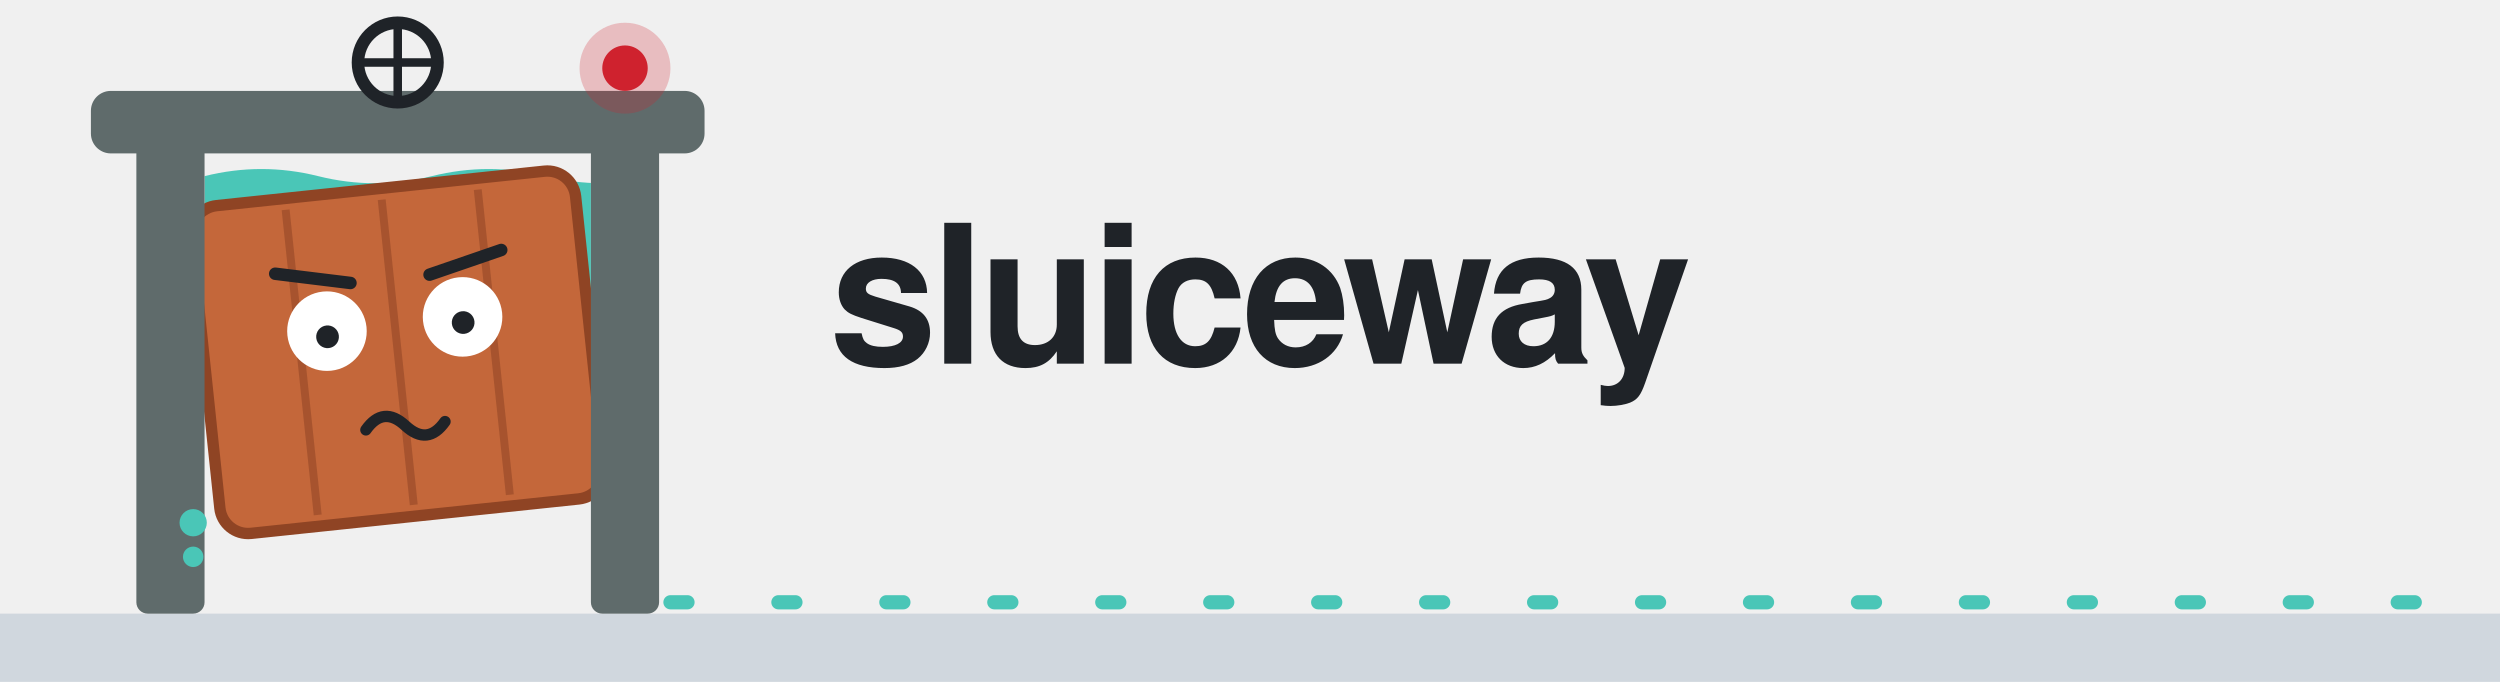
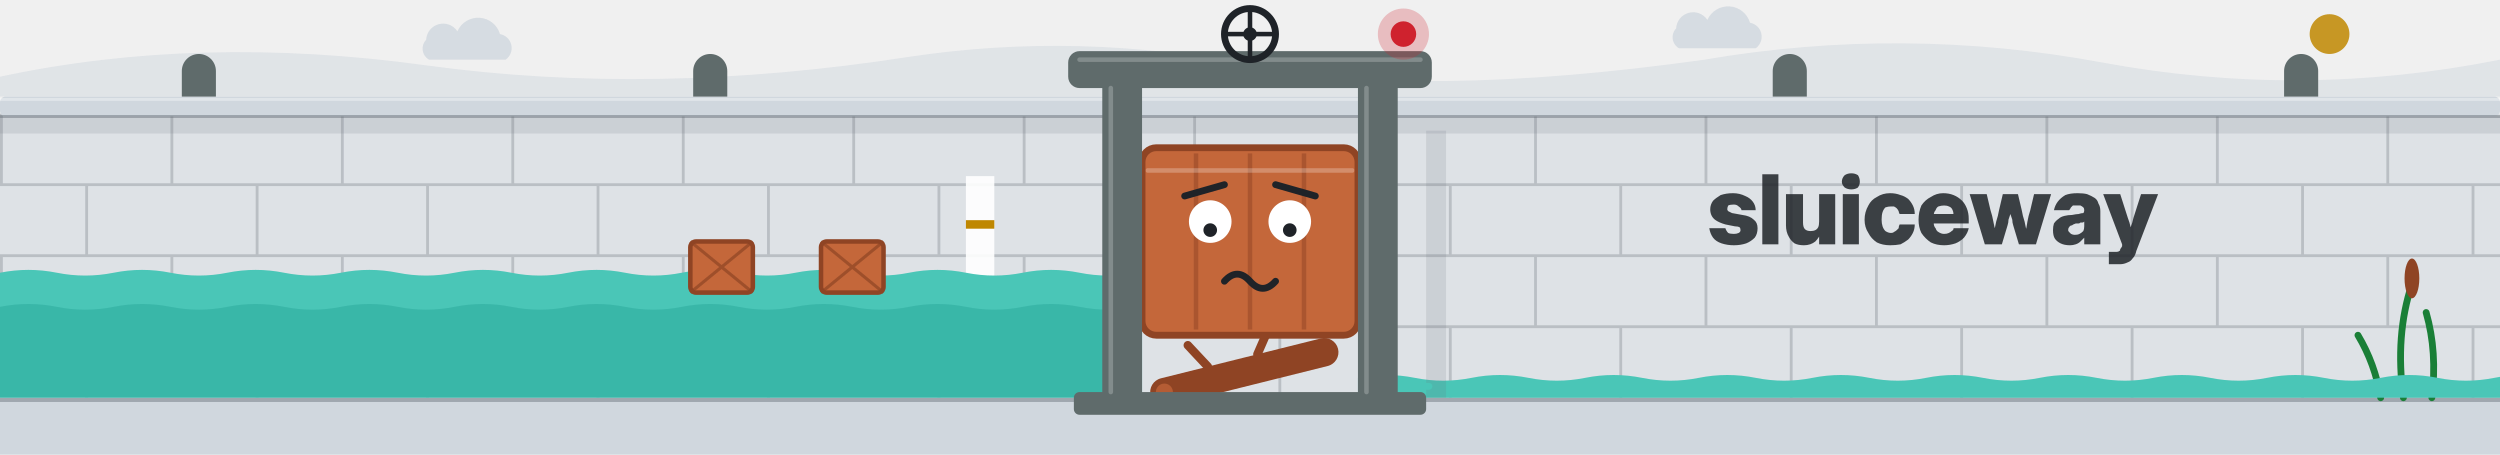
- <svg xmlns="http://www.w3.org/2000/svg" viewBox="0 0 440 120" width="440" height="120" role="img" aria-label="Sluiceway: something failed">
-   <style>.bob{animation:bob 2.6s ease-in-out infinite}.bob2{animation:bob 2.6s ease-in-out -1.1s infinite}.bob3{animation:bob 2.6s ease-in-out -1.9s infinite}@keyframes bob{50%{transform:translateY(-2.5px)}}.hop{animation:hop .9s ease-in-out infinite}.hop2{animation:hop .9s ease-in-out -.3s infinite}.hop3{animation:hop .9s ease-in-out -.6s infinite}@keyframes hop{0%,100%{transform:translateY(0)}40%{transform:translateY(-6px)}}.spin{transform-box:fill-box;transform-origin:center;animation:spin 2.4s linear infinite}@keyframes spin{to{transform:rotate(360deg)}}.wave{animation:wave 3.2s linear infinite}.fast{animation-duration:1.1s}.slow{animation-duration:6s}@keyframes wave{to{transform:translateX(-40px)}}.blink{animation:blink 1s steps(2,start) infinite}@keyframes blink{to{visibility:hidden}}.zz{animation:zz 3s ease-out infinite}.zz2{animation:zz 3s ease-out -1.5s infinite}@keyframes zz{0%{opacity:0;transform:translate(0,4px)}30%{opacity:1}100%{opacity:0;transform:translate(6px,-12px)}}.look{animation:look 4s ease-in-out infinite}@keyframes look{0%,40%{transform:translateX(-2px)}50%,90%{transform:translateX(2px)}100%{transform:translateX(-2px)}}.wag{transform-box:fill-box;transform-origin:0% 100%;animation:wag 1s ease-in-out infinite}@keyframes wag{50%{transform:rotate(-24deg)}}.puff{transform-box:fill-box;transform-origin:center;animation:puff 1.6s ease-in-out infinite}@keyframes puff{50%{transform:scale(1.035,1.01)}}.squirt{animation:squirt 1.2s ease-out infinite}.squirt2{animation:squirt 1.2s ease-out -.6s infinite}@keyframes squirt{0%{opacity:1;transform:translate(0,0)}100%{opacity:0;transform:translate(var(--dx,-12px),10px)}}.drift{animation:drift 14s linear infinite}@keyframes drift{from{transform:translateX(0)}to{transform:translateX(340px)}}.roll{animation:drift 9s linear infinite}.shake{animation:shake .5s ease-in-out infinite}@keyframes shake{25%{transform:translateX(-1.2px)}75%{transform:translateX(1.2px)}}@media (prefers-reduced-motion:reduce){*{animation:none!important}}</style>
-   <rect x="0" y="108" width="440" height="12" fill="#d0d7de" />
-   <path d="M118 106 h322" stroke="#4ac6b7" stroke-width="2.5" stroke-dasharray="3 16" stroke-linecap="round" />
+ <svg xmlns="http://www.w3.org/2000/svg" viewBox="0 0 880 160" width="880" height="160" role="img" aria-label="Sluiceway: something failed">
+   <style>.bob{animation:bob 2.6s ease-in-out infinite}.bob2{animation:bob 2.6s ease-in-out -1.1s infinite}.wave{animation:wave 3.2s linear infinite}.slow{animation-duration:6s}.blink{animation:blink 1s steps(2,start) infinite}.lid{transform-box:fill-box;transform-origin:center;animation:lid 5s ease-in-out infinite}.strain{animation:strain 1.2s ease-in-out infinite}.cloud{animation:cloud 40s ease-in-out infinite alternate}@keyframes bob{50%{transform:translateY(-2.5px)}}@keyframes wave{to{transform:translateX(40px)}}@keyframes blink{to{visibility:hidden}}@keyframes lid{0%,93%,100%{transform:scaleY(1)}96.5%{transform:scaleY(.08)}}@keyframes strain{50%{transform:translateY(1.6px)}}@keyframes cloud{to{transform:translateX(70px)}}@media (prefers-reduced-motion:reduce){*{animation:none!important}}</style>
+   <path d="M0 34V27q70 -15 150 -4t170 -3q60 -9 120 3t160 -2q70 -12 140 1t140 -1V34z" fill="#d0d7de" opacity=".5" />
+   <g fill="#d0d7de" opacity=".8">
+     <path class="cloud" d="M150 14a6 6 0 0 1 11 -3a8 8 0 0 1 15 1a5 5 0 0 1 2 9h-27a4.5 4.5 0 0 1 -1 -7z" />
+     <path class="cloud" d="M590 10a6 6 0 0 1 11 -3a8 8 0 0 1 15 1a5 5 0 0 1 2 9h-27a4.5 4.5 0 0 1 -1 -7z" />
+   </g>
+   <circle cx="820" cy="12" r="7" fill="#bf8700" opacity=".85" />
+   <rect y="40" width="880" height="100" fill="#d0d7de" opacity=".55" />
+   <g stroke="#656d76" opacity=".3">
+     <path d="M0 65H880M0 90H880M0 115H880" />
+     <path d="M0 52.5H880M0 102.5H880M30 77.5H880M30 127.5H880" stroke-width="25" stroke-dasharray="1 59" />
+   </g>
+   <rect y="41" width="880" height="6" fill="#656d76" opacity=".16" />
+   <rect y="34" width="880" height="7" rx="2" fill="#d0d7de" />
+   <path d="M0 35H880" stroke="#ffffff" opacity=".35" />
+   <path d="M0 41H880" stroke="#656d76" opacity=".5" />
+   <g fill="#5f6b6b">
+     <path d="M64 34v-9a6 6 0 0 1 12 0v9z" />
+     <path d="M244 34v-9a6 6 0 0 1 12 0v9z" />
+     <path d="M624 34v-9a6 6 0 0 1 12 0v9z" />
+     <path d="M804 34v-9a6 6 0 0 1 12 0v9z" />
+   </g>
+   <rect y="140" width="880" height="20" fill="#d0d7de" />
+   <path d="M0 140.75H880" stroke="#656d76" stroke-width="1.5" opacity=".45" />
+   <rect x="340" y="62" width="10" height="72" fill="#ffffff" opacity=".9" />
+   <path d="M340 79h10M340 100h10M340 120h10" stroke="#bf8700" stroke-width="3" />
+   <path transform="translate(601 86) scale(0.3333)" d="M28 1q-7 0-13-2q-6-2-9-6q-3-4-4-10h17q1 3 3 5q2 1 6 1q3 0 5-1q2-1 2-3q0-2-1-3q-2-1-5-1l-10-2q-7-2-11-5q-5-4-5-11q0-5 3-9q3-3 8-6q6-2 13-2q7 0 13 3q5 2 8 6q3 4 3 9h-15q0-2-3-4q-2-2-5-2q-4 0-6 1q-1 2-1 4q0 1 1 2q2 1 4 2l11 2q8 1 12 5q4 3 4 9q0 6-3 10q-4 4-9 6q-6 2-13 2zM75-74v74h-17v-74zM102 1q-6 0-10-2q-4-3-6-7q-3-5-3-12v-33h18v30q0 5 2 7q2 2 6 2q3 0 5-1q2-1 3-3q1-2 1-6v-29h17v53h-17v-14h3q-3 7-7 11q-5 4-12 4zM143 0v-53h17v53zM152-58q-4 0-7-2q-3-3-3-6q0-4 3-7q3-2 7-2q4 0 7 2q2 3 2 7q0 3-2 6q-3 2-7 2zM193 1q-8 0-14-3q-6-4-9-10q-4-6-4-14q0-8 4-15q3-6 9-9q6-4 14-4q6 0 11 2q4 1 8 4q3 3 5 7q2 4 2 9h-16q-1-2-1-3q-1-2-2-3q-1-1-3-2q-1 0-3 0q-3 0-6 1q-2 2-3 5q-1 3-1 8q0 4 1 7q1 3 3 5q3 2 6 2q2 0 3-1q2-1 3-2q1-1 2-2q0-2 1-4h16q0 5-2 9q-2 4-5 7q-4 3-8 5q-5 1-11 1zM250 1q-8 0-14-3q-6-4-10-10q-3-6-3-14q0-8 3-15q4-6 10-9q6-4 13-4q6 0 11 2q5 2 9 6q3 3 5 8q2 5 2 11v5h-48v-10h40l-8 2q0-4-1-6q-1-3-4-4q-2-1-5-1q-3 0-6 1q-2 1-3 4q-2 2-2 6v7q0 4 2 6q1 3 3 4q3 2 6 2q3 0 5-1q2-1 3-2q2-1 2-3h16q-1 5-5 10q-4 4-9 6q-6 2-12 2zM293 0l-16-53h18l4 17q2 6 3 12q1 6 3 12h-3q2-6 3-12q2-6 3-12l4-17h16l4 17q1 6 3 12q1 6 3 12h-2q1-6 2-12q1-6 3-12l4-17h18l-16 53h-18l-6-20q-1-3-1-6q-1-3-2-6q-1-3-1-6h3q-1 3-2 6q-1 3-2 6q0 3-1 6l-6 20zM383 1q-6 0-10-2q-4-2-6-5q-2-3-2-9q0-4 1-7q2-3 5-5q2-2 6-3q4-1 8-1q5-1 7-1q3-1 5-1q1-1 1-3q0-2-1-3q-1-1-3-2q-1 0-4 0q-2 0-4 0q-1 1-2 2q-1 2-2 3h-16q1-5 4-9q3-4 8-7q5-2 13-2q6 0 10 1q5 2 8 4q3 2 4 6q2 3 2 8v35h-17v-7q-2 2-4 4q-2 2-5 3q-3 1-6 1zM388-10q3 0 5-1q2-1 4-3q1-2 1-5v-5q-1 1-2 1q-1 0-2 0q-1 1-2 1q-2 0-3 0q-3 1-4 2q-2 0-3 2q-1 1-1 3q0 1 1 2q1 1 2 2q2 1 4 1zM424 21v-13h8q2 0 3-1q1 0 1-2q1-1 2-3v-2l-20-53h18l8 25q2 5 3 10q1 5 3 10h-5q1-5 2-10q2-5 3-10l8-25h18l-23 60q-1 5-4 8q-2 3-5 4q-4 2-8 2q-3 0-6 0q-3 0-6 0z" fill="#1f2328" opacity=".85" />
+   <path d="M846 140q-3 -22 3 -40M856 140q2 -16 -2 -30M838 140q-2 -12 -8 -22" stroke="#1a7f37" stroke-width="2.4" stroke-linecap="round" fill="none" />
+   <ellipse cx="849" cy="98" rx="2.6" ry="7" fill="#8f4424" />
  <clipPath id="c1">
-     <rect x="36" y="23" width="68" height="37" />
+     <rect x="0" y="88" width="402" height="52" />
  </clipPath>
  <g clip-path="url(#c1)">
-     <g class="wave ">
-       <path d="M36 31 q10 -2.5 20 0 t20 0 t20 0 t20 0 t20 0 t20 0 t20 0 V62 H36 Z" fill="#4ac6b7" opacity="1" />
+     <g class="wave">
+       <path d="M-40 96q10 -2 20 0t20 0t20 0t20 0t20 0t20 0t20 0t20 0t20 0t20 0t20 0t20 0t20 0t20 0t20 0t20 0t20 0t20 0t20 0t20 0t20 0t20 0t20 0t20 0V140H-40Z" fill="#4ac6b7" />
    </g>
  </g>
-   <g transform="rotate(-6 70 62)">
-     <g class="shake">
-       <rect x="36" y="33" width="68" height="58" rx="5" fill="#c4673a" />
-       <path d="M53 35 v54 M70 35 v54 M87 35 v54" stroke="#8f4424" stroke-width="1.4" opacity=".55" />
-       <rect x="36" y="33" width="68" height="58" rx="5" fill="none" stroke="#8f4424" stroke-width="2" />
-       <circle cx="58" cy="57" r="7" fill="#ffffff" />
-       <circle cx="82" cy="57" r="7" fill="#ffffff" />
-       <circle cx="58" cy="58" r="2" fill="#1f2328" />
-       <circle cx="82" cy="58" r="2" fill="#1f2328" />
-       <path d="M50 46 l13 3 M90 46 l-13 3" stroke="#1f2328" stroke-width="2.2" stroke-linecap="round" />
-       <path d="M63 75 q3.5 -4 7 0 t7 0" stroke="#1f2328" stroke-width="2" fill="none" stroke-linecap="round" />
+   <clipPath id="c2">
+     <rect x="0" y="100" width="402" height="40" />
+   </clipPath>
+   <g clip-path="url(#c2)">
+     <g class="wave slow">
+       <path d="M-40 108q10 -2 20 0t20 0t20 0t20 0t20 0t20 0t20 0t20 0t20 0t20 0t20 0t20 0t20 0t20 0t20 0t20 0t20 0t20 0t20 0t20 0t20 0t20 0t20 0t20 0V140H-40Z" fill="#0f8f83" opacity="0.28" />
    </g>
  </g>
-   <rect x="24" y="24" width="12" height="84" rx="2" fill="#5f6b6b" />
-   <rect x="104" y="24" width="12" height="84" rx="2" fill="#5f6b6b" />
-   <rect x="16" y="16" width="108" height="11" rx="3.5" fill="#5f6b6b" />
-   <g transform="translate(70 11)">
-     <g class="">
-       <circle r="7" fill="none" stroke="#1f2328" stroke-width="2.2" />
-       <path d="M-7 0 h14 M0 -7 v14" stroke="#1f2328" stroke-width="1.5" />
+   <clipPath id="c3">
+     <rect x="478" y="125" width="402" height="15" />
+   </clipPath>
+   <g clip-path="url(#c3)">
+     <g class="wave">
+       <path d="M438 133q10 -2 20 0t20 0t20 0t20 0t20 0t20 0t20 0t20 0t20 0t20 0t20 0t20 0t20 0t20 0t20 0t20 0t20 0t20 0t20 0t20 0t20 0t20 0t20 0t20 0V140H438Z" fill="#4ac6b7" />
    </g>
  </g>
-   <circle class="blink" cx="110" cy="12" r="8" fill="#cf222e" opacity=".25" />
-   <circle cx="110" cy="12" r="4" fill="#cf222e" />
-   <g fill="#4ac6b7">
-     <circle class="squirt" cx="34" cy="92" r="2.4" />
-     <circle class="squirt2" cx="34" cy="98" r="1.8" />
+   <clipPath id="c4">
+     <rect x="478" y="135" width="402" height="5" />
+   </clipPath>
+   <g clip-path="url(#c4)">
+     <g class="wave slow">
+       <path d="M438 143q10 -2 20 0t20 0t20 0t20 0t20 0t20 0t20 0t20 0t20 0t20 0t20 0t20 0t20 0t20 0t20 0t20 0t20 0t20 0t20 0t20 0t20 0t20 0t20 0t20 0V140H438Z" fill="#0f8f83" opacity="0.28" />
+     </g>
  </g>
-   <text x="146" y="64" font-family="-apple-system,BlinkMacSystemFont,'Segoe UI',Helvetica,Arial,sans-serif" font-size="34" font-weight="800" letter-spacing="-1" fill="#1f2328">sluiceway</text>
+   <g transform="translate(300 100)">
+     <g class="bob">
+       <rect x="-11" y="-15" width="22" height="18" rx="2" fill="#c4673a" stroke="#8f4424" stroke-width="1.6" />
+       <path d="M-11 -15l22 18M11 -15l-22 18" stroke="#8f4424" stroke-width="1.1" opacity=".7" />
+     </g>
+   </g>
+   <g transform="translate(254 100)">
+     <g class="bob2">
+       <rect x="-11" y="-15" width="22" height="18" rx="2" fill="#c4673a" stroke="#8f4424" stroke-width="1.6" />
+       <path d="M-11 -15l22 18M11 -15l-22 18" stroke="#8f4424" stroke-width="1.1" opacity=".7" />
+     </g>
+   </g>
+   <g transform="translate(438 131) rotate(-14)">
+     <rect x="-34" y="-5" width="68" height="10" rx="5" fill="#8f4424" />
+     <circle cx="-29" r="3" fill="#c4673a" opacity=".7" />
+     <path d="M6 -5l10 -13M-12 -5l-5 -9" stroke="#8f4424" stroke-width="3" stroke-linecap="round" />
+   </g>
+   <path d="M502 46h7v94h-7z" fill="#656d76" opacity=".16" />
+   <g class="strain">
+     <rect x="402" y="52" width="76" height="66" rx="5" fill="#c4673a" />
+     <path d="M421 54v62M440 54v62M459 54v62" stroke="#8f4424" stroke-width="1.6" opacity=".5" />
+     <path d="M404 60h72" stroke="#ffffff" stroke-width="1.6" opacity=".25" stroke-linecap="round" />
+     <rect x="402" y="52" width="76" height="66" rx="5" fill="none" stroke="#8f4424" stroke-width="2.4" />
+     <g class="lid">
+       <g fill="#ffffff">
+         <circle cx="426" cy="78" r="7.5" />
+         <circle cx="454" cy="78" r="7.5" />
+       </g>
+       <g fill="#1f2328">
+         <circle cx="426" cy="81" r="2.4" />
+         <circle cx="454" cy="81" r="2.4" />
+       </g>
+     </g>
+     <path d="M417 69l14 -4M463 69l-14 -4M431 99q4.5 -5 9 0t9 0" stroke="#1f2328" stroke-width="2.4" fill="none" stroke-linecap="round" />
+   </g>
+   <g fill="#5f6b6b">
+     <rect x="378" y="138" width="124" height="8" rx="2" />
+     <rect x="388" y="26" width="14" height="114" rx="2" />
+     <rect x="478" y="26" width="14" height="114" rx="2" />
+     <rect x="376" y="18" width="128" height="13" rx="4" />
+   </g>
+   <path d="M391 31v107M481 31v107M380 21h120" stroke="#ffffff" stroke-width="1.6" opacity=".22" stroke-linecap="round" />
+   <g transform="translate(440 12)">
+     <g>
+       <circle r="9" fill="none" stroke="#1f2328" stroke-width="2.4" />
+       <path d="M-9 0h18M0 -9v18" stroke="#1f2328" stroke-width="1.6" />
+       <circle r="2.4" fill="#1f2328" />
+     </g>
+   </g>
+   <circle class="blink" cx="494" cy="12" r="9" fill="#cf222e" opacity=".25" />
+   <circle cx="494" cy="12" r="4.5" fill="#cf222e" />
+   <path d="M500 136h330" stroke="#4ac6b7" stroke-width="2.4" stroke-dasharray="3 16" stroke-linecap="round" />
</svg>
